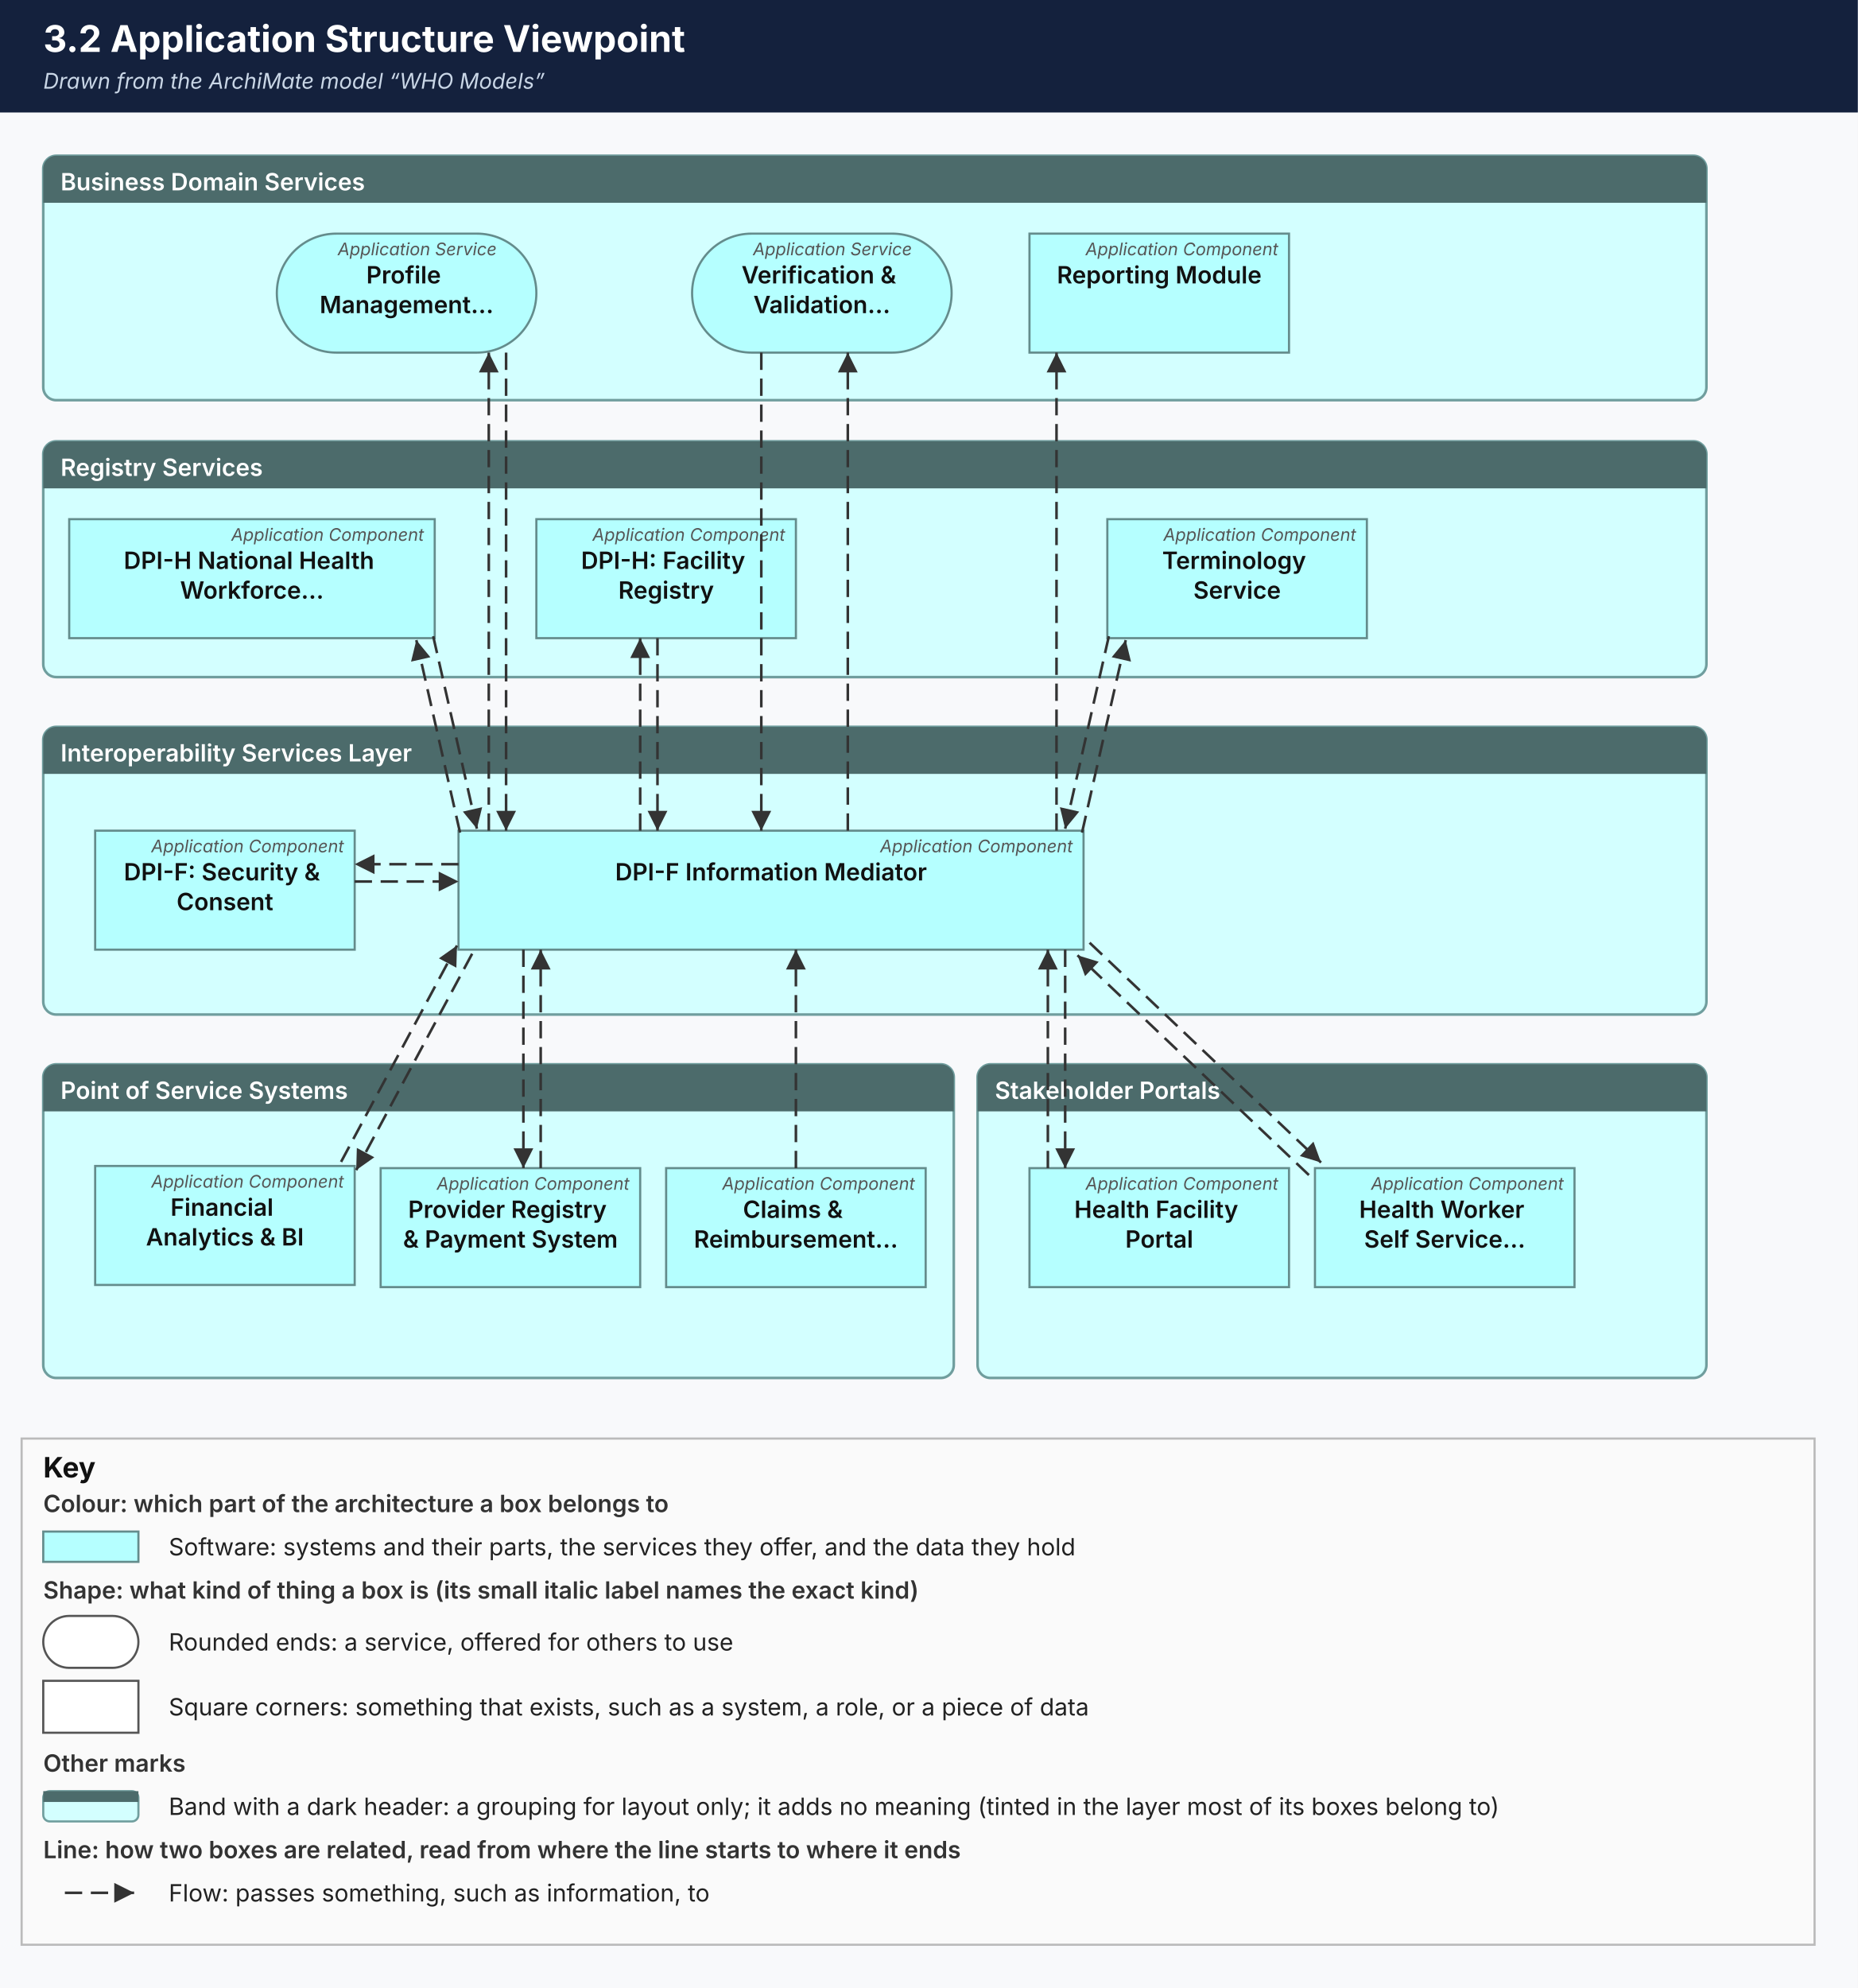
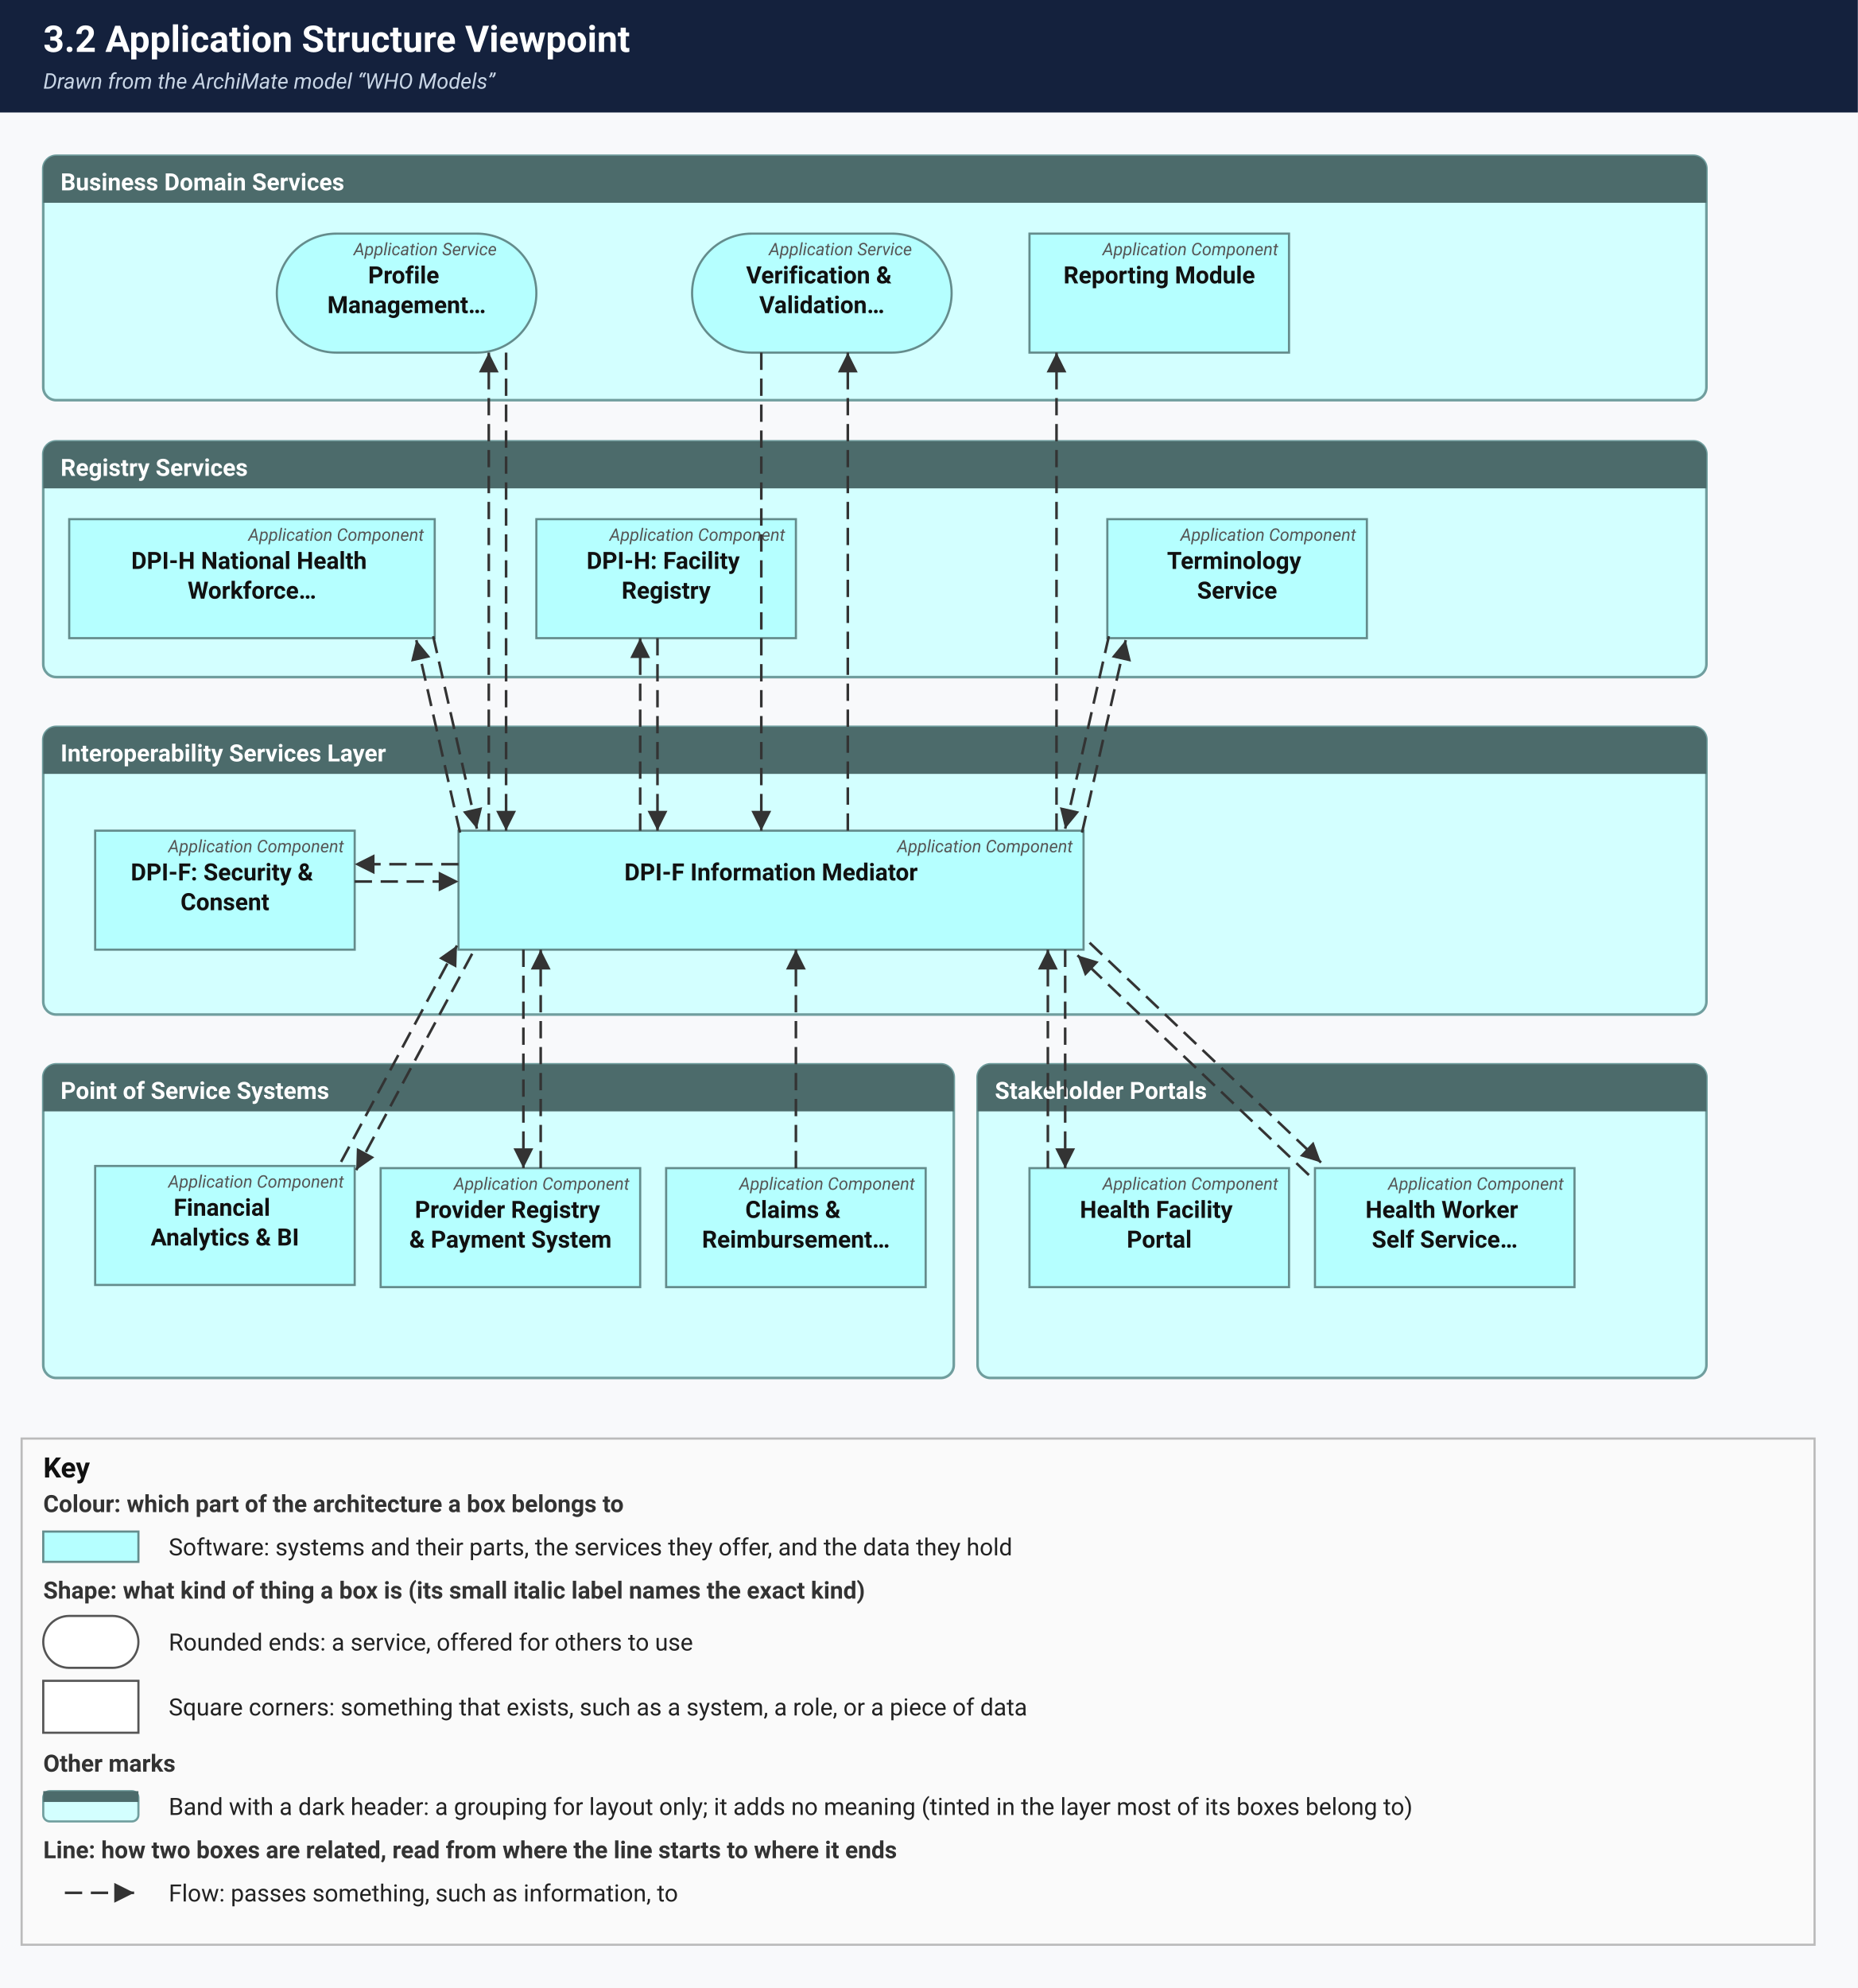
<svg xmlns="http://www.w3.org/2000/svg" viewBox="28 -36 859 919" width="859" height="919" role="img" aria-labelledby="av-title">
  <style>
- .av-name{font:600 11px Inter, "Segoe UI", system-ui, -apple-system, Helvetica, Arial, sans-serif;fill:#111}
- .av-type{font:italic 8px Inter, "Segoe UI", system-ui, -apple-system, Helvetica, Arial, sans-serif;fill:#555}
- .av-group{font:600 11px Inter, "Segoe UI", system-ui, -apple-system, Helvetica, Arial, sans-serif;fill:#333}
- .av-note{font:10px Inter, "Segoe UI", system-ui, -apple-system, Helvetica, Arial, sans-serif;fill:#222}
- .av-key{font:11px Inter, "Segoe UI", system-ui, -apple-system, Helvetica, Arial, sans-serif;fill:#222}
- .av-keyh{font:600 11px Inter, "Segoe UI", system-ui, -apple-system, Helvetica, Arial, sans-serif;fill:#333}
- .av-keyt{font:700 13px Inter, "Segoe UI", system-ui, -apple-system, Helvetica, Arial, sans-serif;fill:#111}
- .av-rel{font:9px Inter, "Segoe UI", system-ui, -apple-system, Helvetica, Arial, sans-serif;fill:#333;paint-order:stroke;stroke:#fff;stroke-width:3px}
+ .av-name{font:600 11px system-ui, -apple-system, "Segoe UI", Roboto, "Helvetica Neue", Arial, "Noto Sans", sans-serif;fill:#111}
+ .av-type{font:italic 8px system-ui, -apple-system, "Segoe UI", Roboto, "Helvetica Neue", Arial, "Noto Sans", sans-serif;fill:#555}
+ .av-group{font:600 11px system-ui, -apple-system, "Segoe UI", Roboto, "Helvetica Neue", Arial, "Noto Sans", sans-serif;fill:#333}
+ .av-note{font:10px system-ui, -apple-system, "Segoe UI", Roboto, "Helvetica Neue", Arial, "Noto Sans", sans-serif;fill:#222}
+ .av-key{font:11px system-ui, -apple-system, "Segoe UI", Roboto, "Helvetica Neue", Arial, "Noto Sans", sans-serif;fill:#222}
+ .av-keyh{font:600 11px system-ui, -apple-system, "Segoe UI", Roboto, "Helvetica Neue", Arial, "Noto Sans", sans-serif;fill:#333}
+ .av-keyt{font:700 13px system-ui, -apple-system, "Segoe UI", Roboto, "Helvetica Neue", Arial, "Noto Sans", sans-serif;fill:#111}
+ .av-rel{font:9px system-ui, -apple-system, "Segoe UI", Roboto, "Helvetica Neue", Arial, "Noto Sans", sans-serif;fill:#333;paint-order:stroke;stroke:#fff;stroke-width:3px}
a:hover rect,a:hover polygon,a:focus rect,a:focus polygon{stroke:#06c;stroke-width:2.5}
</style>
  <defs>
    <marker id="arrow-open" viewBox="0 0 12 12" refX="11" refY="6" markerWidth="11" markerHeight="11" orient="auto-start-reverse" markerUnits="userSpaceOnUse">
      <path d="M1 1 L11 6 L1 11" fill="none" stroke="#333" stroke-width="1.3" />
    </marker>
    <marker id="arrow-filled" viewBox="0 0 12 12" refX="11" refY="6" markerWidth="11" markerHeight="11" orient="auto-start-reverse" markerUnits="userSpaceOnUse">
      <path d="M1 1 L11 6 L1 11 Z" fill="#333" />
    </marker>
    <marker id="arrow-small" viewBox="0 0 10 10" refX="9" refY="5" markerWidth="8" markerHeight="8" orient="auto-start-reverse" markerUnits="userSpaceOnUse">
      <path d="M1 1 L9 5 L1 9" fill="none" stroke="#333" stroke-width="1.2" />
    </marker>
    <marker id="triangle-hollow" viewBox="0 0 14 14" refX="13" refY="7" markerWidth="13" markerHeight="13" orient="auto-start-reverse" markerUnits="userSpaceOnUse">
      <path d="M1 1 L13 7 L1 13 Z" fill="#fff" stroke="#333" stroke-width="1.2" />
    </marker>
    <marker id="diamond-filled" viewBox="0 0 16 10" refX="1" refY="5" markerWidth="16" markerHeight="10" orient="auto-start-reverse" markerUnits="userSpaceOnUse">
      <path d="M1 5 L8 1 L15 5 L8 9 Z" fill="#333" />
    </marker>
    <marker id="diamond-hollow" viewBox="0 0 16 10" refX="1" refY="5" markerWidth="16" markerHeight="10" orient="auto-start-reverse" markerUnits="userSpaceOnUse">
      <path d="M1 5 L8 1 L15 5 L8 9 Z" fill="#fff" stroke="#333" stroke-width="1.2" />
    </marker>
    <marker id="dot" viewBox="0 0 8 8" refX="4" refY="4" markerWidth="7" markerHeight="7" orient="auto" markerUnits="userSpaceOnUse">
      <circle cx="4" cy="4" r="3.2" fill="#333" />
    </marker>
    <pattern id="missing" width="8" height="8" patternUnits="userSpaceOnUse" patternTransform="rotate(45)">
      <rect width="8" height="8" fill="#fff" />
      <line x1="0" y1="0" x2="0" y2="8" stroke="#d33" stroke-width="2" />
    </pattern>
  </defs>
  <rect x="28" y="-36" width="859" height="919" fill="#f8f9fb" />
  <rect x="28" y="-36" width="859" height="52" fill="#14213d" />
-   <text x="48" y="-12" style="font:700 17px Inter, &quot;Segoe UI&quot;, system-ui, -apple-system, Helvetica, Arial, sans-serif;fill:#fff">3.2 Application Structure Viewpoint</text>
-   <text x="48" y="5" style="font:italic 10px Inter, &quot;Segoe UI&quot;, system-ui, -apple-system, Helvetica, Arial, sans-serif;fill:#c9d6e6">Drawn from the ArchiMate model “WHO Models”</text>
+   <text x="48" y="-12" style="font:700 17px system-ui, -apple-system, &quot;Segoe UI&quot;, Roboto, &quot;Helvetica Neue&quot;, Arial, &quot;Noto Sans&quot;, sans-serif;fill:#fff">3.2 Application Structure Viewpoint</text>
+   <text x="48" y="5" style="font:italic 10px system-ui, -apple-system, &quot;Segoe UI&quot;, Roboto, &quot;Helvetica Neue&quot;, Arial, &quot;Noto Sans&quot;, sans-serif;fill:#c9d6e6">Drawn from the ArchiMate model “WHO Models”</text>
  <g class="av-g">
    <rect x="48" y="456" width="421" height="145" rx="6" fill="#d3ffff" stroke="#709e9e" stroke-width="1.2" />
    <path d="M48 462 a6 6 0 0 1 6 -6 h409 a6 6 0 0 1 6 6 v15.75 h-421 z" fill="#4c6b6b" />
    <text class="av-group" x="56" y="472" style="fill:#fff">Point of Service Systems</text>
  </g>
  <a href="../../../en/dpi-h-ra/archimate/0.2.0-draft.1/element/financial-analytics-bi/" target="_top">
    <rect x="72" y="503" width="120" height="55" fill="#b5ffff" stroke="#648c8c" stroke-width="1" />
    <text class="av-type" x="187" y="513" text-anchor="end">Application Component</text>
    <text class="av-name" x="132" y="526" text-anchor="middle">
      <tspan x="132" dy="0">Financial</tspan>
      <tspan x="132" dy="13.75">Analytics &amp; BI</tspan>
    </text>
  </a>
  <a href="../../../en/dpi-h-ra/archimate/0.2.0-draft.1/element/provider-registry-payment-system/" target="_top">
    <rect x="204" y="504" width="120" height="55" fill="#b5ffff" stroke="#648c8c" stroke-width="1" />
    <text class="av-type" x="319" y="514" text-anchor="end">Application Component</text>
    <text class="av-name" x="264" y="527" text-anchor="middle">
      <tspan x="264" dy="0">Provider Registry</tspan>
      <tspan x="264" dy="13.75">&amp; Payment System</tspan>
    </text>
  </a>
  <a href="../../../en/dpi-h-ra/archimate/0.2.0-draft.1/element/claims-reimbursement-system/" target="_top">
    <rect x="336" y="504" width="120" height="55" fill="#b5ffff" stroke="#648c8c" stroke-width="1" />
    <text class="av-type" x="451" y="514" text-anchor="end">Application Component</text>
    <text class="av-name" x="396" y="527" text-anchor="middle">
      <tspan x="396" dy="0">Claims &amp;</tspan>
      <tspan x="396" dy="13.75">Reimbursement…</tspan>
    </text>
  </a>
  <g class="av-g">
    <rect x="480" y="456" width="337" height="145" rx="6" fill="#d3ffff" stroke="#709e9e" stroke-width="1.2" />
    <path d="M480 462 a6 6 0 0 1 6 -6 h325 a6 6 0 0 1 6 6 v15.75 h-337 z" fill="#4c6b6b" />
    <text class="av-group" x="488" y="472" style="fill:#fff">Stakeholder Portals</text>
  </g>
  <a href="../../../en/dpi-h-ra/archimate/0.2.0-draft.1/element/health-facility-portal/" target="_top">
    <rect x="504" y="504" width="120" height="55" fill="#b5ffff" stroke="#648c8c" stroke-width="1" />
    <text class="av-type" x="619" y="514" text-anchor="end">Application Component</text>
    <text class="av-name" x="564" y="527" text-anchor="middle">
      <tspan x="564" dy="0">Health Facility</tspan>
      <tspan x="564" dy="13.75">Portal</tspan>
    </text>
  </a>
  <a href="../../../en/dpi-h-ra/archimate/0.2.0-draft.1/element/health-worker-self-service-portal/" target="_top">
    <rect x="636" y="504" width="120" height="55" fill="#b5ffff" stroke="#648c8c" stroke-width="1" />
    <text class="av-type" x="751" y="514" text-anchor="end">Application Component</text>
    <text class="av-name" x="696" y="527" text-anchor="middle">
      <tspan x="696" dy="0">Health Worker</tspan>
      <tspan x="696" dy="13.75">Self Service…</tspan>
    </text>
  </a>
  <g class="av-g">
    <rect x="48" y="168" width="769" height="109" rx="6" fill="#d3ffff" stroke="#709e9e" stroke-width="1.2" />
    <path d="M48 174 a6 6 0 0 1 6 -6 h757 a6 6 0 0 1 6 6 v15.75 h-769 z" fill="#4c6b6b" />
    <text class="av-group" x="56" y="184" style="fill:#fff">Registry Services</text>
  </g>
  <a href="../../../en/dpi-h-ra/archimate/0.2.0-draft.1/element/dpi-h-national-health-workforce-directory-registry/" target="_top">
    <rect x="60" y="204" width="169" height="55" fill="#b5ffff" stroke="#648c8c" stroke-width="1" />
    <text class="av-type" x="224" y="214" text-anchor="end">Application Component</text>
    <text class="av-name" x="144.5" y="227" text-anchor="middle">
      <tspan x="144.5" dy="0">DPI-H National Health</tspan>
      <tspan x="144.5" dy="13.75">Workforce…</tspan>
    </text>
  </a>
  <a href="../../../en/dpi-h-ra/archimate/0.2.0-draft.1/element/dpi-h-facility-registry/" target="_top">
    <rect x="276" y="204" width="120" height="55" fill="#b5ffff" stroke="#648c8c" stroke-width="1" />
    <text class="av-type" x="391" y="214" text-anchor="end">Application Component</text>
    <text class="av-name" x="336" y="227" text-anchor="middle">
      <tspan x="336" dy="0">DPI-H: Facility</tspan>
      <tspan x="336" dy="13.75">Registry</tspan>
    </text>
  </a>
  <a href="../../../en/dpi-h-ra/archimate/0.2.0-draft.1/element/terminology-service/" target="_top">
    <rect x="540" y="204" width="120" height="55" fill="#b5ffff" stroke="#648c8c" stroke-width="1" />
    <text class="av-type" x="655" y="214" text-anchor="end">Application Component</text>
    <text class="av-name" x="600" y="227" text-anchor="middle">
      <tspan x="600" dy="0">Terminology</tspan>
      <tspan x="600" dy="13.75">Service</tspan>
    </text>
  </a>
  <g class="av-g">
    <rect x="48" y="300" width="769" height="133" rx="6" fill="#d3ffff" stroke="#709e9e" stroke-width="1.2" />
    <path d="M48 306 a6 6 0 0 1 6 -6 h757 a6 6 0 0 1 6 6 v15.75 h-769 z" fill="#4c6b6b" />
    <text class="av-group" x="56" y="316" style="fill:#fff">Interoperability Services Layer</text>
  </g>
  <a href="../../../en/dpi-h-ra/archimate/0.2.0-draft.1/element/dpi-f-security-consent/" target="_top">
    <rect x="72" y="348" width="120" height="55" fill="#b5ffff" stroke="#648c8c" stroke-width="1" />
    <text class="av-type" x="187" y="358" text-anchor="end">Application Component</text>
    <text class="av-name" x="132" y="371" text-anchor="middle">
      <tspan x="132" dy="0">DPI-F: Security &amp;</tspan>
      <tspan x="132" dy="13.75">Consent</tspan>
    </text>
  </a>
  <a href="../../../en/dpi-h-ra/archimate/0.2.0-draft.1/element/dpi-f-information-mediator/" target="_top">
    <rect x="240" y="348" width="289" height="55" fill="#b5ffff" stroke="#648c8c" stroke-width="1" />
    <text class="av-type" x="524" y="358" text-anchor="end">Application Component</text>
    <text class="av-name" x="384.5" y="371" text-anchor="middle">
      <tspan x="384.5" dy="0">DPI-F Information Mediator</tspan>
    </text>
  </a>
  <g class="av-g">
    <rect x="48" y="36" width="769" height="113" rx="6" fill="#d3ffff" stroke="#709e9e" stroke-width="1.2" />
    <path d="M48 42 a6 6 0 0 1 6 -6 h757 a6 6 0 0 1 6 6 v15.75 h-769 z" fill="#4c6b6b" />
    <text class="av-group" x="56" y="52" style="fill:#fff">Business Domain Services</text>
  </g>
  <a href="../../../en/dpi-h-ra/archimate/0.2.0-draft.1/element/profile-management-service/" target="_top">
    <rect x="156" y="72" width="120" height="55" rx="27.5" fill="#b5ffff" stroke="#648c8c" stroke-width="1" />
    <text class="av-type" x="257.667" y="82" text-anchor="end">Application Service</text>
    <text class="av-name" x="216" y="95" text-anchor="middle">
      <tspan x="216" dy="0">Profile</tspan>
      <tspan x="216" dy="13.75">Management…</tspan>
    </text>
  </a>
  <a href="../../../en/dpi-h-ra/archimate/0.2.0-draft.1/element/reporting-module/" target="_top">
    <rect x="504" y="72" width="120" height="55" fill="#b5ffff" stroke="#648c8c" stroke-width="1" />
    <text class="av-type" x="619" y="82" text-anchor="end">Application Component</text>
    <text class="av-name" x="564" y="95" text-anchor="middle">
      <tspan x="564" dy="0">Reporting Module</tspan>
    </text>
  </a>
  <a href="../../../en/dpi-h-ra/archimate/0.2.0-draft.1/element/verification-validation-service/" target="_top">
    <rect x="348" y="72" width="120" height="55" rx="27.5" fill="#b5ffff" stroke="#648c8c" stroke-width="1" />
    <text class="av-type" x="449.667" y="82" text-anchor="end">Application Service</text>
    <text class="av-name" x="408" y="95" text-anchor="middle">
      <tspan x="408" dy="0">Verification &amp;</tspan>
      <tspan x="408" dy="13.75">Validation…</tspan>
    </text>
  </a>
  <a href="../../../en/dpi-h-ra/archimate/0.2.0-draft.1/relationship/id-42ccf72f046744a98d3c5e717079c059/" target="_top">
    <path d="M185.7 501.1 L239.3 401.1" fill="none" stroke="#333" stroke-width="1.2" stroke-dasharray="8 4" marker-end="url(#arrow-filled)" />
    <path d="M185.7 501.1 L239.3 401.1" fill="none" stroke="transparent" stroke-width="8" />
  </a>
  <a href="../../../en/dpi-h-ra/archimate/0.2.0-draft.1/relationship/id-dfb5d9850936470297441731ba7923a5/" target="_top">
    <path d="M278 504 L278 403" fill="none" stroke="#333" stroke-width="1.2" stroke-dasharray="8 4" marker-end="url(#arrow-filled)" />
    <path d="M278 504 L278 403" fill="none" stroke="transparent" stroke-width="8" />
  </a>
  <a href="../../../en/dpi-h-ra/archimate/0.2.0-draft.1/relationship/id-753eb90f4e7b4fde86af9d2a79212e40/" target="_top">
    <path d="M396 504 L396 403" fill="none" stroke="#333" stroke-width="1.2" stroke-dasharray="8 4" marker-end="url(#arrow-filled)" />
    <path d="M396 504 L396 403" fill="none" stroke="transparent" stroke-width="8" />
  </a>
  <a href="../../../en/dpi-h-ra/archimate/0.2.0-draft.1/relationship/id-84904306f207414a97c5a3ea80f2efdd/" target="_top">
    <path d="M512.5 504 L512.5 403" fill="none" stroke="#333" stroke-width="1.2" stroke-dasharray="8 4" marker-end="url(#arrow-filled)" />
    <path d="M512.5 504 L512.5 403" fill="none" stroke="transparent" stroke-width="8" />
  </a>
  <a href="../../../en/dpi-h-ra/archimate/0.2.0-draft.1/relationship/id-25e7a559b40f40bfbb336dbd0fa65df6/" target="_top">
    <path d="M633.2 507.2 L526.2 405.6" fill="none" stroke="#333" stroke-width="1.2" stroke-dasharray="8 4" marker-end="url(#arrow-filled)" />
    <path d="M633.2 507.2 L526.2 405.6" fill="none" stroke="transparent" stroke-width="8" />
  </a>
  <a href="../../../en/dpi-h-ra/archimate/0.2.0-draft.1/relationship/id-fb7f0277b41346d5879bb83277f26733/" target="_top">
    <path d="M228.3 258.1 L248.5 347.1" fill="none" stroke="#333" stroke-width="1.2" stroke-dasharray="8 4" marker-end="url(#arrow-filled)" />
    <path d="M228.3 258.1 L248.5 347.1" fill="none" stroke="transparent" stroke-width="8" />
  </a>
  <a href="../../../en/dpi-h-ra/archimate/0.2.0-draft.1/relationship/id-e601aa19b7d5495384703b338a8b48e5/" target="_top">
    <path d="M332 259 L332 348" fill="none" stroke="#333" stroke-width="1.2" stroke-dasharray="8 4" marker-end="url(#arrow-filled)" />
    <path d="M332 259 L332 348" fill="none" stroke="transparent" stroke-width="8" />
  </a>
  <a href="../../../en/dpi-h-ra/archimate/0.2.0-draft.1/relationship/id-3138db23398c4190b70f27e6117b95dc/" target="_top">
    <path d="M540.7 258.1 L520.5 347.1" fill="none" stroke="#333" stroke-width="1.2" stroke-dasharray="8 4" marker-end="url(#arrow-filled)" />
    <path d="M540.7 258.1 L520.5 347.1" fill="none" stroke="transparent" stroke-width="8" />
  </a>
  <a href="../../../en/dpi-h-ra/archimate/0.2.0-draft.1/relationship/id-f6c5dcd50a324092b090370ef539e33b/" target="_top">
    <path d="M192 371.5 L240 371.5" fill="none" stroke="#333" stroke-width="1.2" stroke-dasharray="8 4" marker-end="url(#arrow-filled)" />
    <path d="M192 371.5 L240 371.5" fill="none" stroke="transparent" stroke-width="8" />
  </a>
  <a href="../../../en/dpi-h-ra/archimate/0.2.0-draft.1/relationship/id-e9f46c67e68042109744e4da917ae6ff/" target="_top">
    <path d="M240 363.5 L192 363.5" fill="none" stroke="#333" stroke-width="1.2" stroke-dasharray="8 4" marker-end="url(#arrow-filled)" />
    <path d="M240 363.5 L192 363.5" fill="none" stroke="transparent" stroke-width="8" />
  </a>
  <a href="../../../en/dpi-h-ra/archimate/0.2.0-draft.1/relationship/id-d123c3d402a445ccb278dfc0c6f58de8/" target="_top">
    <path d="M270 403 L270 504" fill="none" stroke="#333" stroke-width="1.2" stroke-dasharray="8 4" marker-end="url(#arrow-filled)" />
    <path d="M270 403 L270 504" fill="none" stroke="transparent" stroke-width="8" />
  </a>
  <a href="../../../en/dpi-h-ra/archimate/0.2.0-draft.1/relationship/id-c5c4994b207e426dbbed28b44deacbf6/" target="_top">
    <path d="M246.3 404.9 L192.7 504.9" fill="none" stroke="#333" stroke-width="1.2" stroke-dasharray="8 4" marker-end="url(#arrow-filled)" />
    <path d="M246.3 404.9 L192.7 504.9" fill="none" stroke="transparent" stroke-width="8" />
  </a>
  <a href="../../../en/dpi-h-ra/archimate/0.2.0-draft.1/relationship/id-8bfcf3f3cac14740bef7d19100c587ba/" target="_top">
    <path d="M520.5 403 L520.5 504" fill="none" stroke="#333" stroke-width="1.2" stroke-dasharray="8 4" marker-end="url(#arrow-filled)" />
    <path d="M520.5 403 L520.5 504" fill="none" stroke="transparent" stroke-width="8" />
  </a>
  <a href="../../../en/dpi-h-ra/archimate/0.2.0-draft.1/relationship/id-7f0250a90ff3463c9690c9a5fba48e96/" target="_top">
    <path d="M531.8 399.8 L638.8 501.4" fill="none" stroke="#333" stroke-width="1.2" stroke-dasharray="8 4" marker-end="url(#arrow-filled)" />
    <path d="M531.8 399.8 L638.8 501.4" fill="none" stroke="transparent" stroke-width="8" />
  </a>
  <a href="../../../en/dpi-h-ra/archimate/0.2.0-draft.1/relationship/id-9540ab8bdf4945278fdd25eb3e37b7f3/" target="_top">
    <path d="M324 348 L324 259" fill="none" stroke="#333" stroke-width="1.2" stroke-dasharray="8 4" marker-end="url(#arrow-filled)" />
    <path d="M324 348 L324 259" fill="none" stroke="transparent" stroke-width="8" />
  </a>
  <a href="../../../en/dpi-h-ra/archimate/0.2.0-draft.1/relationship/id-ace822c5be96420a980993dcb3184ce4/" target="_top">
    <path d="M240.7 348.9 L220.5 259.9" fill="none" stroke="#333" stroke-width="1.2" stroke-dasharray="8 4" marker-end="url(#arrow-filled)" />
    <path d="M240.7 348.9 L220.5 259.9" fill="none" stroke="transparent" stroke-width="8" />
  </a>
  <a href="../../../en/dpi-h-ra/archimate/0.2.0-draft.1/relationship/id-7a3903baac4141b0878bfd4bf0d1c2c7/" target="_top">
    <path d="M528.3 348.9 L548.5 259.9" fill="none" stroke="#333" stroke-width="1.2" stroke-dasharray="8 4" marker-end="url(#arrow-filled)" />
    <path d="M528.3 348.9 L548.5 259.9" fill="none" stroke="transparent" stroke-width="8" />
  </a>
  <a href="../../../en/dpi-h-ra/archimate/0.2.0-draft.1/relationship/id-bcb26af6ef6c45139959d026163fc01d/" target="_top">
    <path d="M254 348 L254 127" fill="none" stroke="#333" stroke-width="1.2" stroke-dasharray="8 4" marker-end="url(#arrow-filled)" />
    <path d="M254 348 L254 127" fill="none" stroke="transparent" stroke-width="8" />
  </a>
  <a href="../../../en/dpi-h-ra/archimate/0.2.0-draft.1/relationship/id-9aef44a6f9bb4910802896bc2fe65497/" target="_top">
    <path d="M516.5 348 L516.5 127" fill="none" stroke="#333" stroke-width="1.2" stroke-dasharray="8 4" marker-end="url(#arrow-filled)" />
    <path d="M516.5 348 L516.5 127" fill="none" stroke="transparent" stroke-width="8" />
  </a>
  <a href="../../../en/dpi-h-ra/archimate/0.2.0-draft.1/relationship/id-5bfbeed8eee54b9ba650e228e6c5df90/" target="_top">
    <path d="M420 348 L420 127" fill="none" stroke="#333" stroke-width="1.2" stroke-dasharray="8 4" marker-end="url(#arrow-filled)" />
    <path d="M420 348 L420 127" fill="none" stroke="transparent" stroke-width="8" />
  </a>
  <a href="../../../en/dpi-h-ra/archimate/0.2.0-draft.1/relationship/id-5e34172e1548458db393607c1386093b/" target="_top">
    <path d="M262 127 L262 348" fill="none" stroke="#333" stroke-width="1.2" stroke-dasharray="8 4" marker-end="url(#arrow-filled)" />
    <path d="M262 127 L262 348" fill="none" stroke="transparent" stroke-width="8" />
  </a>
  <a href="../../../en/dpi-h-ra/archimate/0.2.0-draft.1/relationship/id-6e5db7ba4f4f44679787bd8a1f653403/" target="_top">
    <path d="M380 127 L380 348" fill="none" stroke="#333" stroke-width="1.2" stroke-dasharray="8 4" marker-end="url(#arrow-filled)" />
    <path d="M380 127 L380 348" fill="none" stroke="transparent" stroke-width="8" />
  </a>
  <g class="av-legend">
    <rect x="38" y="629" width="829" height="234" fill="#fafafa" stroke="#bbb" />
    <text class="av-keyt" x="48" y="647">Key</text>
    <text class="av-keyh" x="48" y="663">Colour: which part of the architecture a box belongs to</text>
    <rect x="48" y="672" width="44" height="14" fill="#b5ffff" stroke="#648c8c" />
    <text class="av-key" x="106" y="683">Software: systems and their parts, the services they offer, and the data they hold</text>
    <text class="av-keyh" x="48" y="703">Shape: what kind of thing a box is (its small italic label names the exact kind)</text>
    <rect x="48" y="711" width="44" height="24" rx="12" fill="#fff" stroke="#555" />
    <text class="av-key" x="106" y="727">Rounded ends: a service, offered for others to use</text>
    <rect x="48" y="741" width="44" height="24" fill="#fff" stroke="#555" />
    <text class="av-key" x="106" y="757">Square corners: something that exists, such as a system, a role, or a piece of data</text>
    <text class="av-keyh" x="48" y="783">Other marks</text>
    <rect x="48" y="792" width="44" height="14" rx="3" fill="#d3ffff" stroke="#709e9e" />
    <rect x="48" y="792" width="44" height="5" fill="#4c6b6b" />
    <text class="av-key" x="106" y="803">Band with a dark header: a grouping for layout only; it adds no meaning (tinted in the layer most of its boxes belong to)</text>
    <text class="av-keyh" x="48" y="823">Line: how two boxes are related, read from where the line starts to where it ends</text>
    <path d="M58 839 L90 839" fill="none" stroke="#333" stroke-width="1.2" stroke-dasharray="8 4" marker-end="url(#arrow-filled)" />
    <text class="av-key" x="106" y="843">Flow: passes something, such as information, to</text>
  </g>
</svg>
